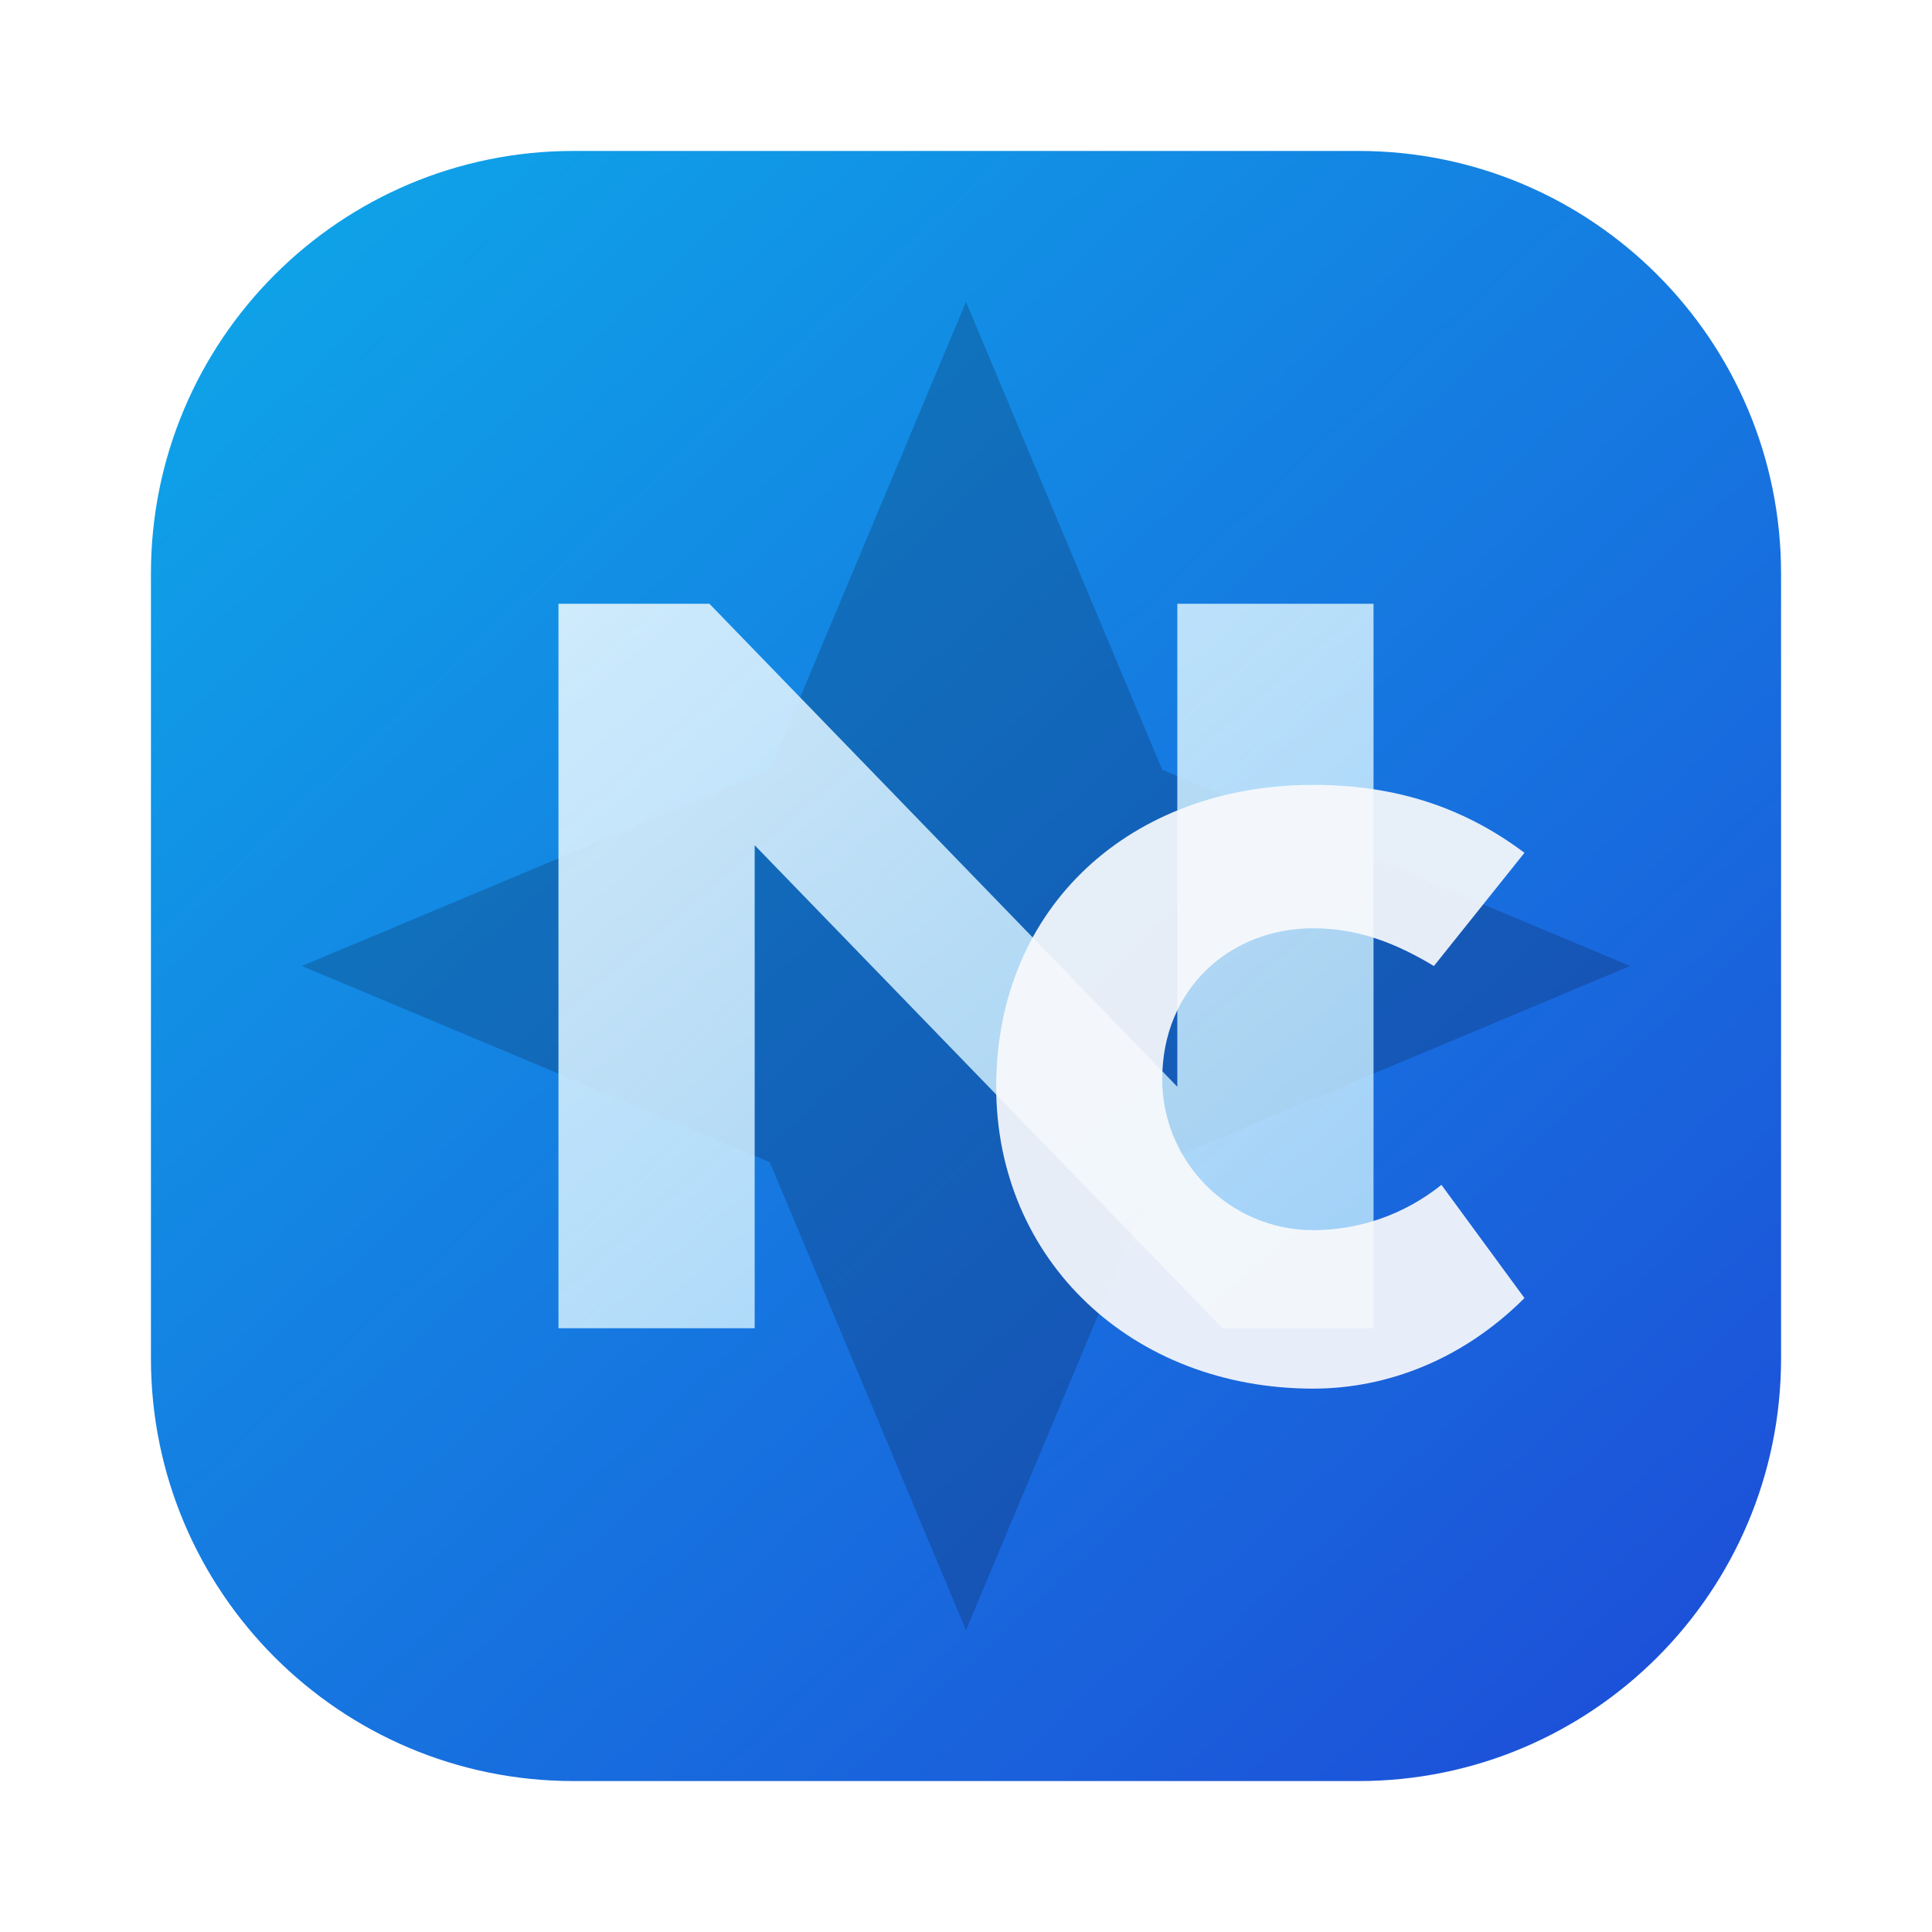
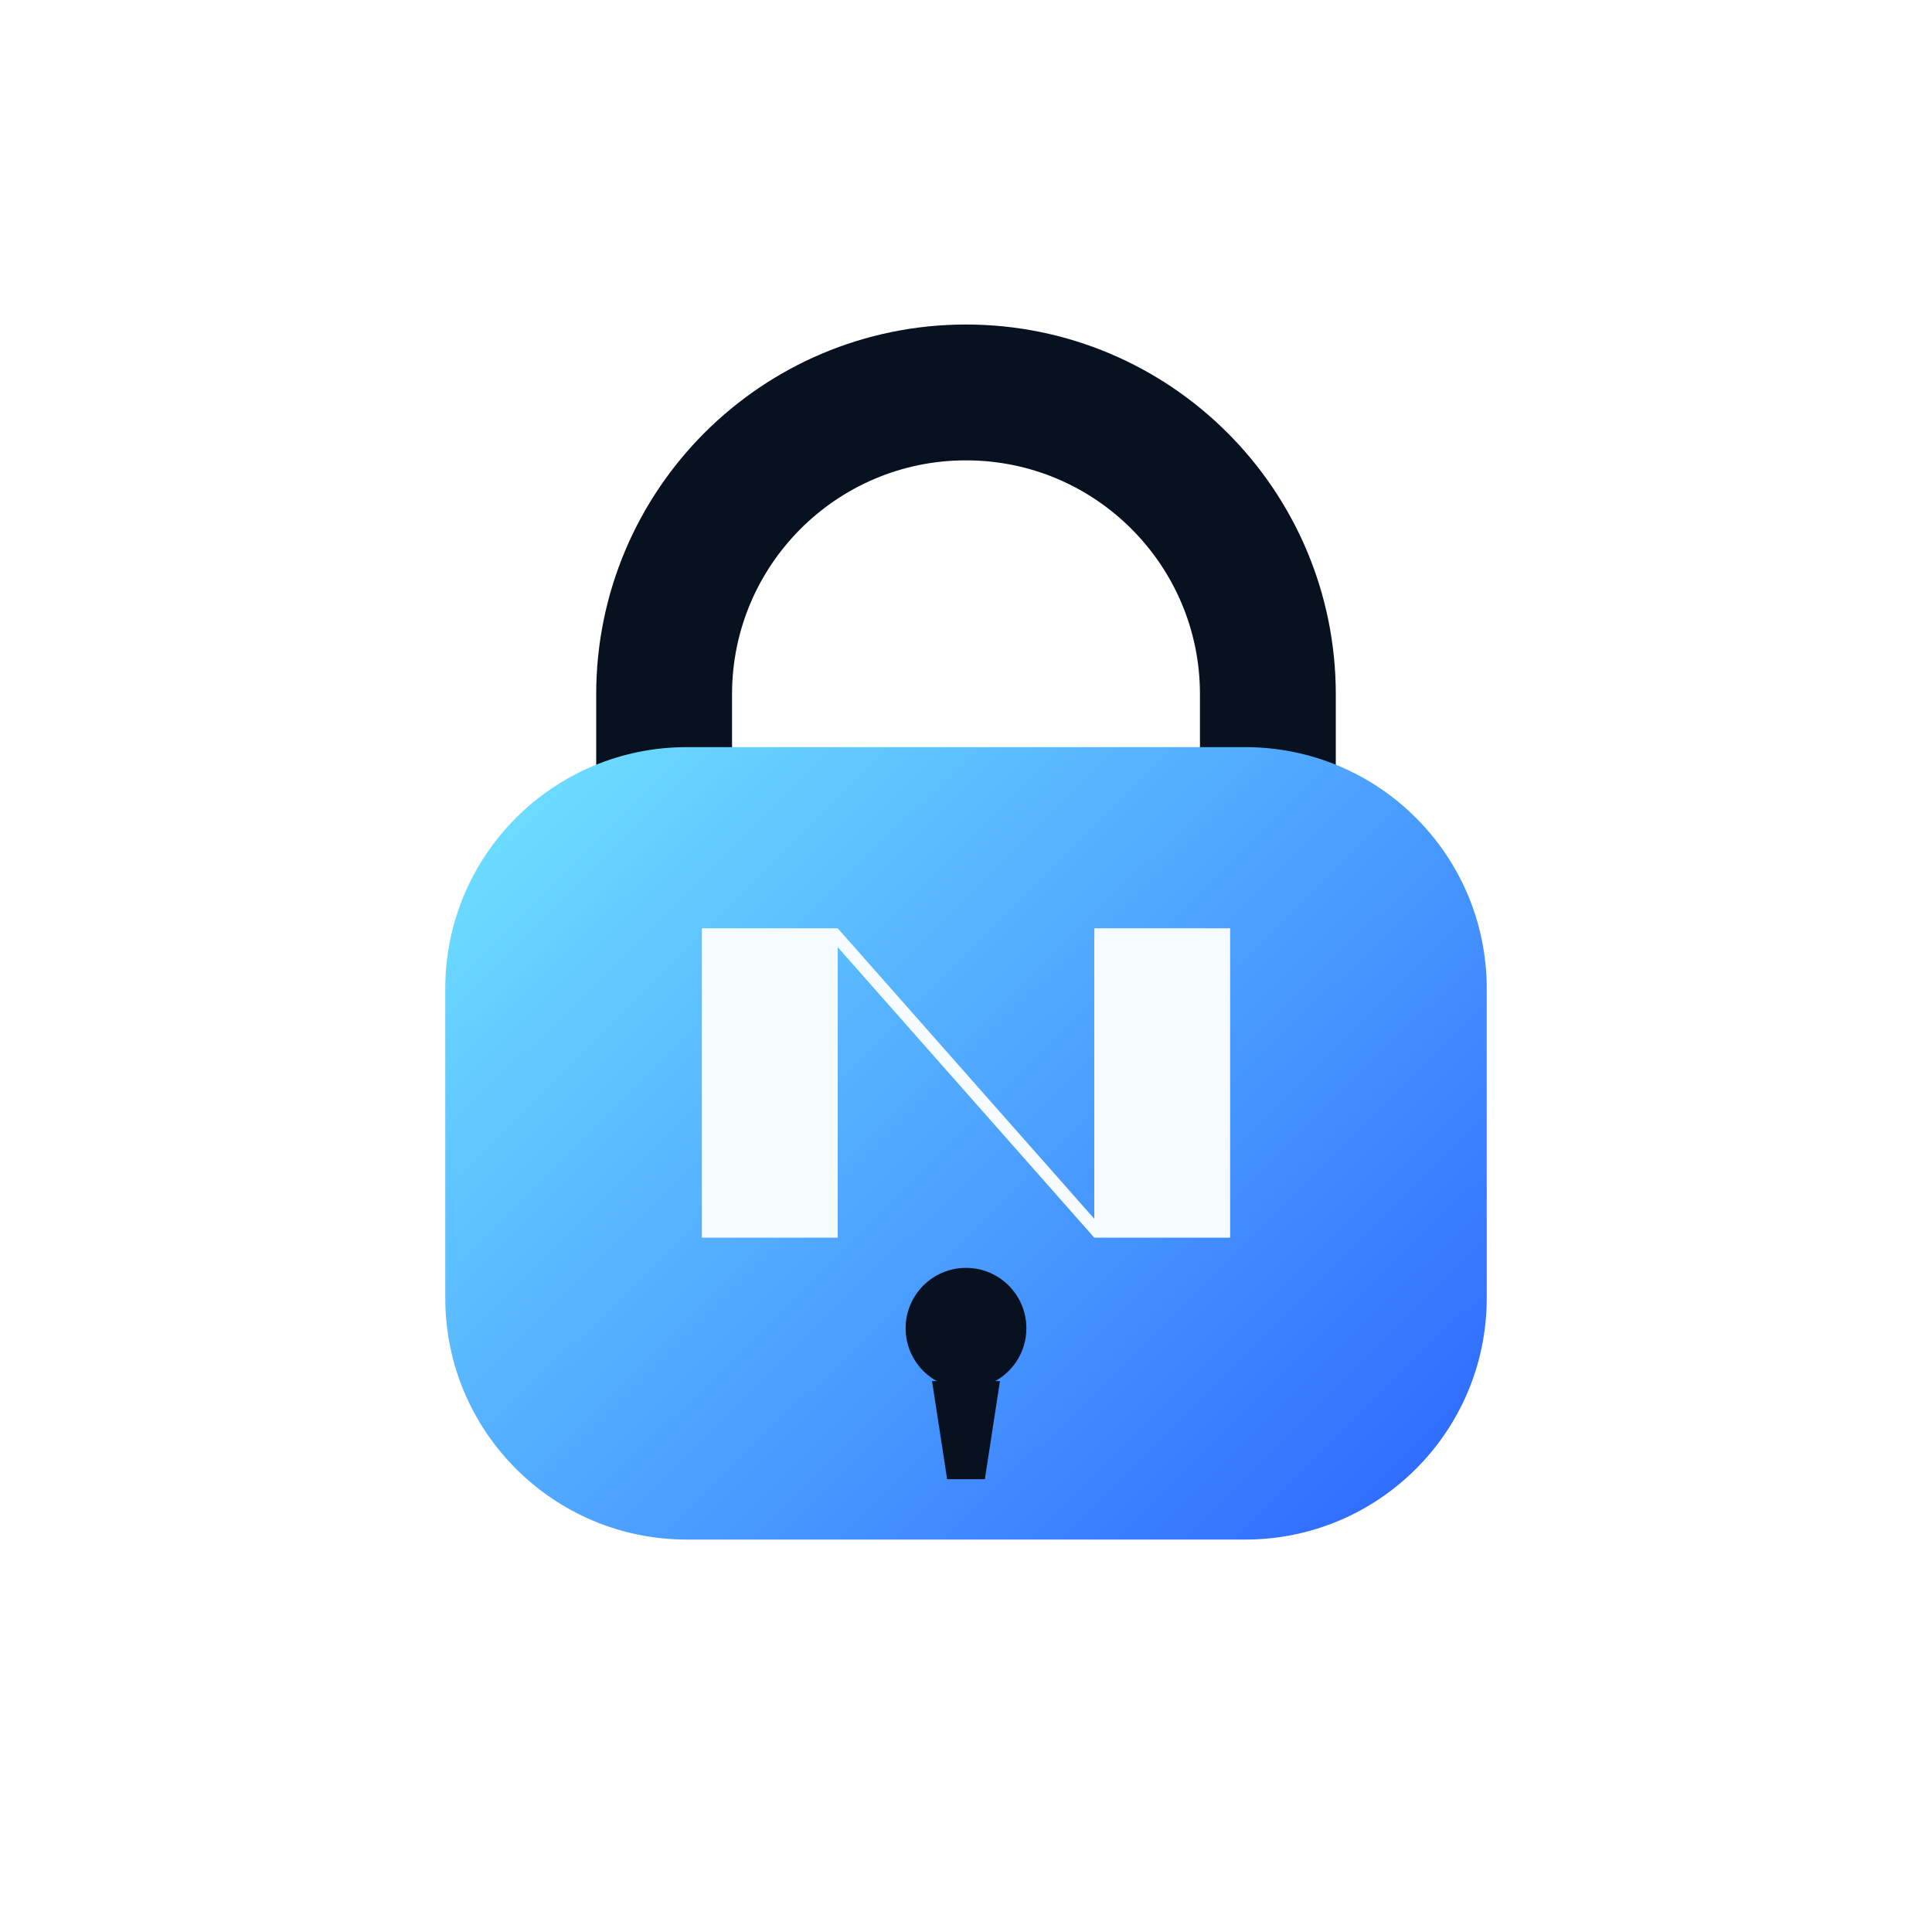
- <svg xmlns="http://www.w3.org/2000/svg" width="256" height="256" viewBox="0 0 256 256" role="img" aria-labelledby="title desc">
+ <svg xmlns="http://www.w3.org/2000/svg" width="512" height="512" viewBox="0 0 512 512" fill="none">
  <defs>
-     <linearGradient id="bg" x1="32" y1="24" x2="224" y2="232" gradientUnits="userSpaceOnUse">
-       <stop offset="0" stop-color="#0EA5E9" />
-       <stop offset="1" stop-color="#1D4ED8" />
-     </linearGradient>
-     <linearGradient id="shine" x1="70" y1="60" x2="186" y2="196" gradientUnits="userSpaceOnUse">
-       <stop offset="0" stop-color="#E0F2FE" stop-opacity="0.95" />
-       <stop offset="1" stop-color="#BAE6FD" stop-opacity="0.8" />
+     <linearGradient id="markGradient" x1="140" y1="168" x2="372" y2="402" gradientUnits="userSpaceOnUse">
+       <stop offset="0%" stop-color="#72E7FF" />
+       <stop offset="100%" stop-color="#2F6BFF" />
    </linearGradient>
  </defs>
-   <rect x="20" y="20" width="216" height="216" rx="56" fill="url(#bg)" />
-   <path d="M128 40L154 102L216 128L154 154L128 216L102 154L40 128L102 102L128 40Z" fill="#0B1630" fill-opacity="0.22" />
-   <path d="M74 176V80h20l62 64V80h26v96h-20l-62-64v64H74Z" fill="url(#shine)" />
-   <path d="M174 184c-24 0-42-17-42-40 0-24 18-40 42-40 11 0 20 3 28 9l-12 15c-5-3-10-5-16-5-11 0-20 8-20 20 0 11 9 20 20 20 6 0 12-2 17-6l11 15c-8 8-18 12-28 12Z" fill="#F8FAFC" fill-opacity="0.92" />
+   <path d="M176 212V184C176 139.817 211.817 104 256 104C300.183 104 336 139.817 336 184V212" stroke="#081120" stroke-width="36" stroke-linecap="round" stroke-linejoin="round" />
+   <rect x="118" y="198" width="276" height="210" rx="64" fill="url(#markGradient)" />
+   <path d="M186 328V246H222L290 323V246H326V328H290L222 251V328H186Z" fill="#F5FBFF" />
+   <circle cx="256" cy="352" r="16" fill="#081120" />
+   <path d="M247 366H265L261 392H251L247 366Z" fill="#081120" />
</svg>
